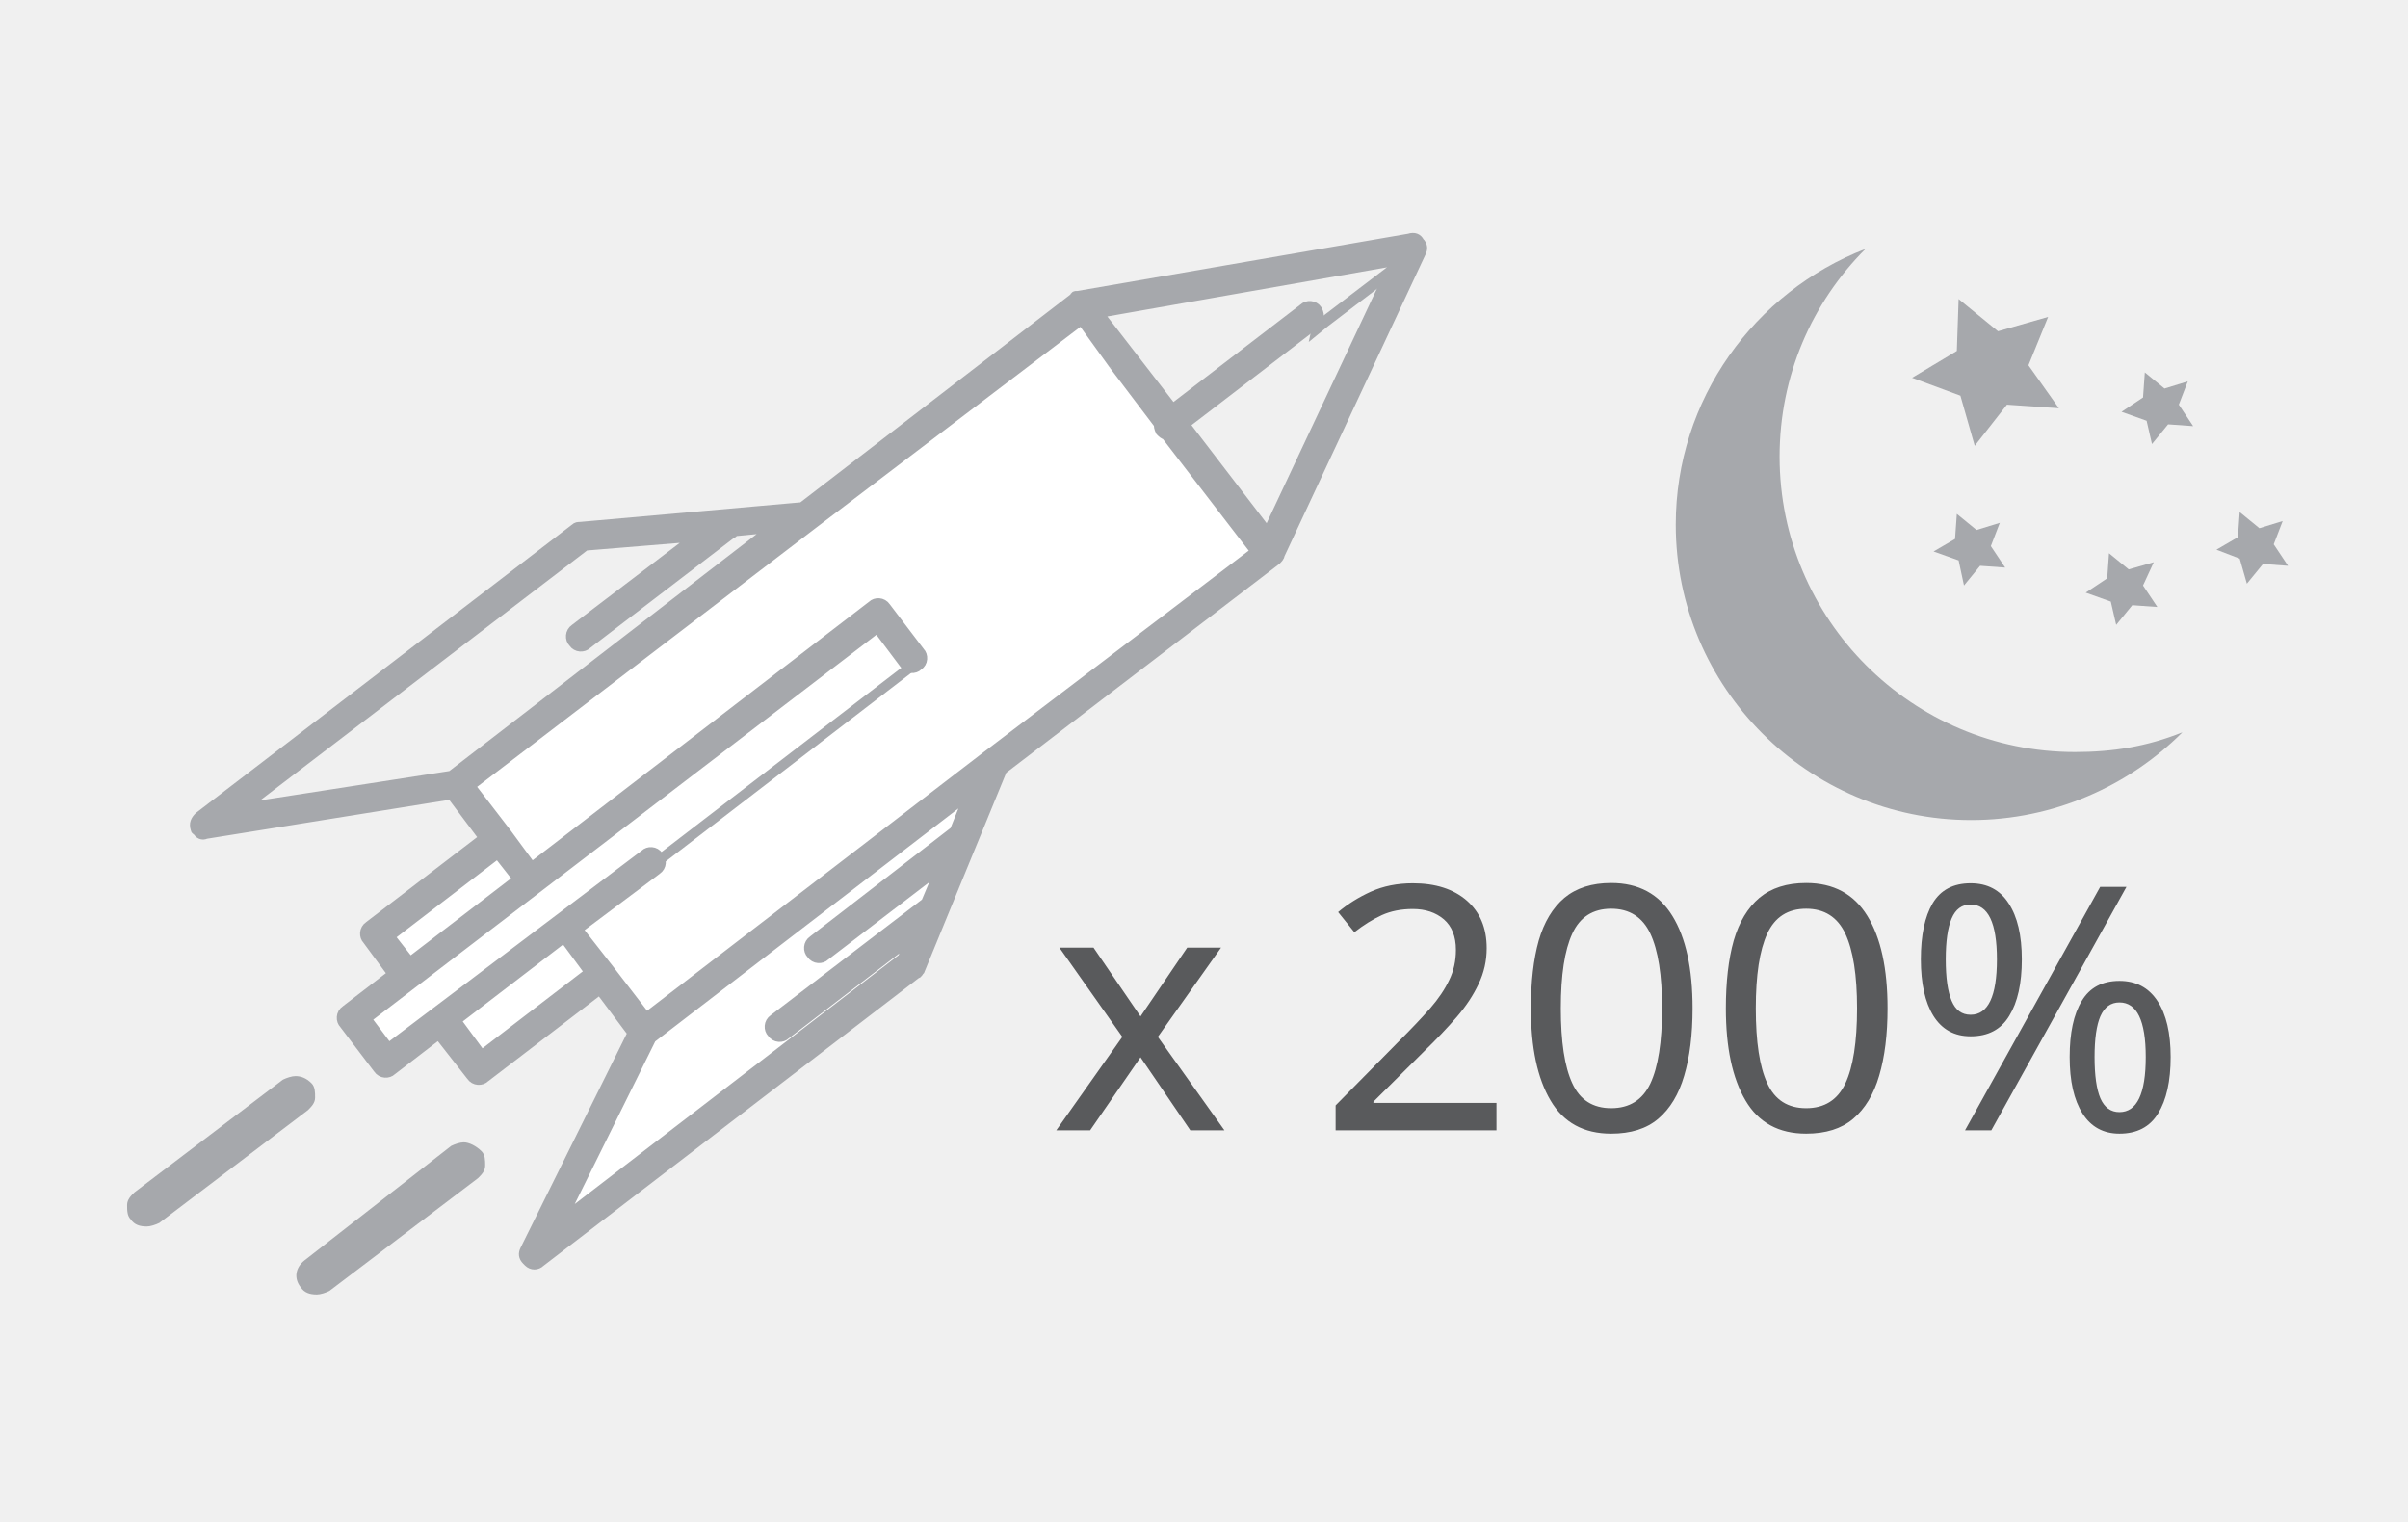
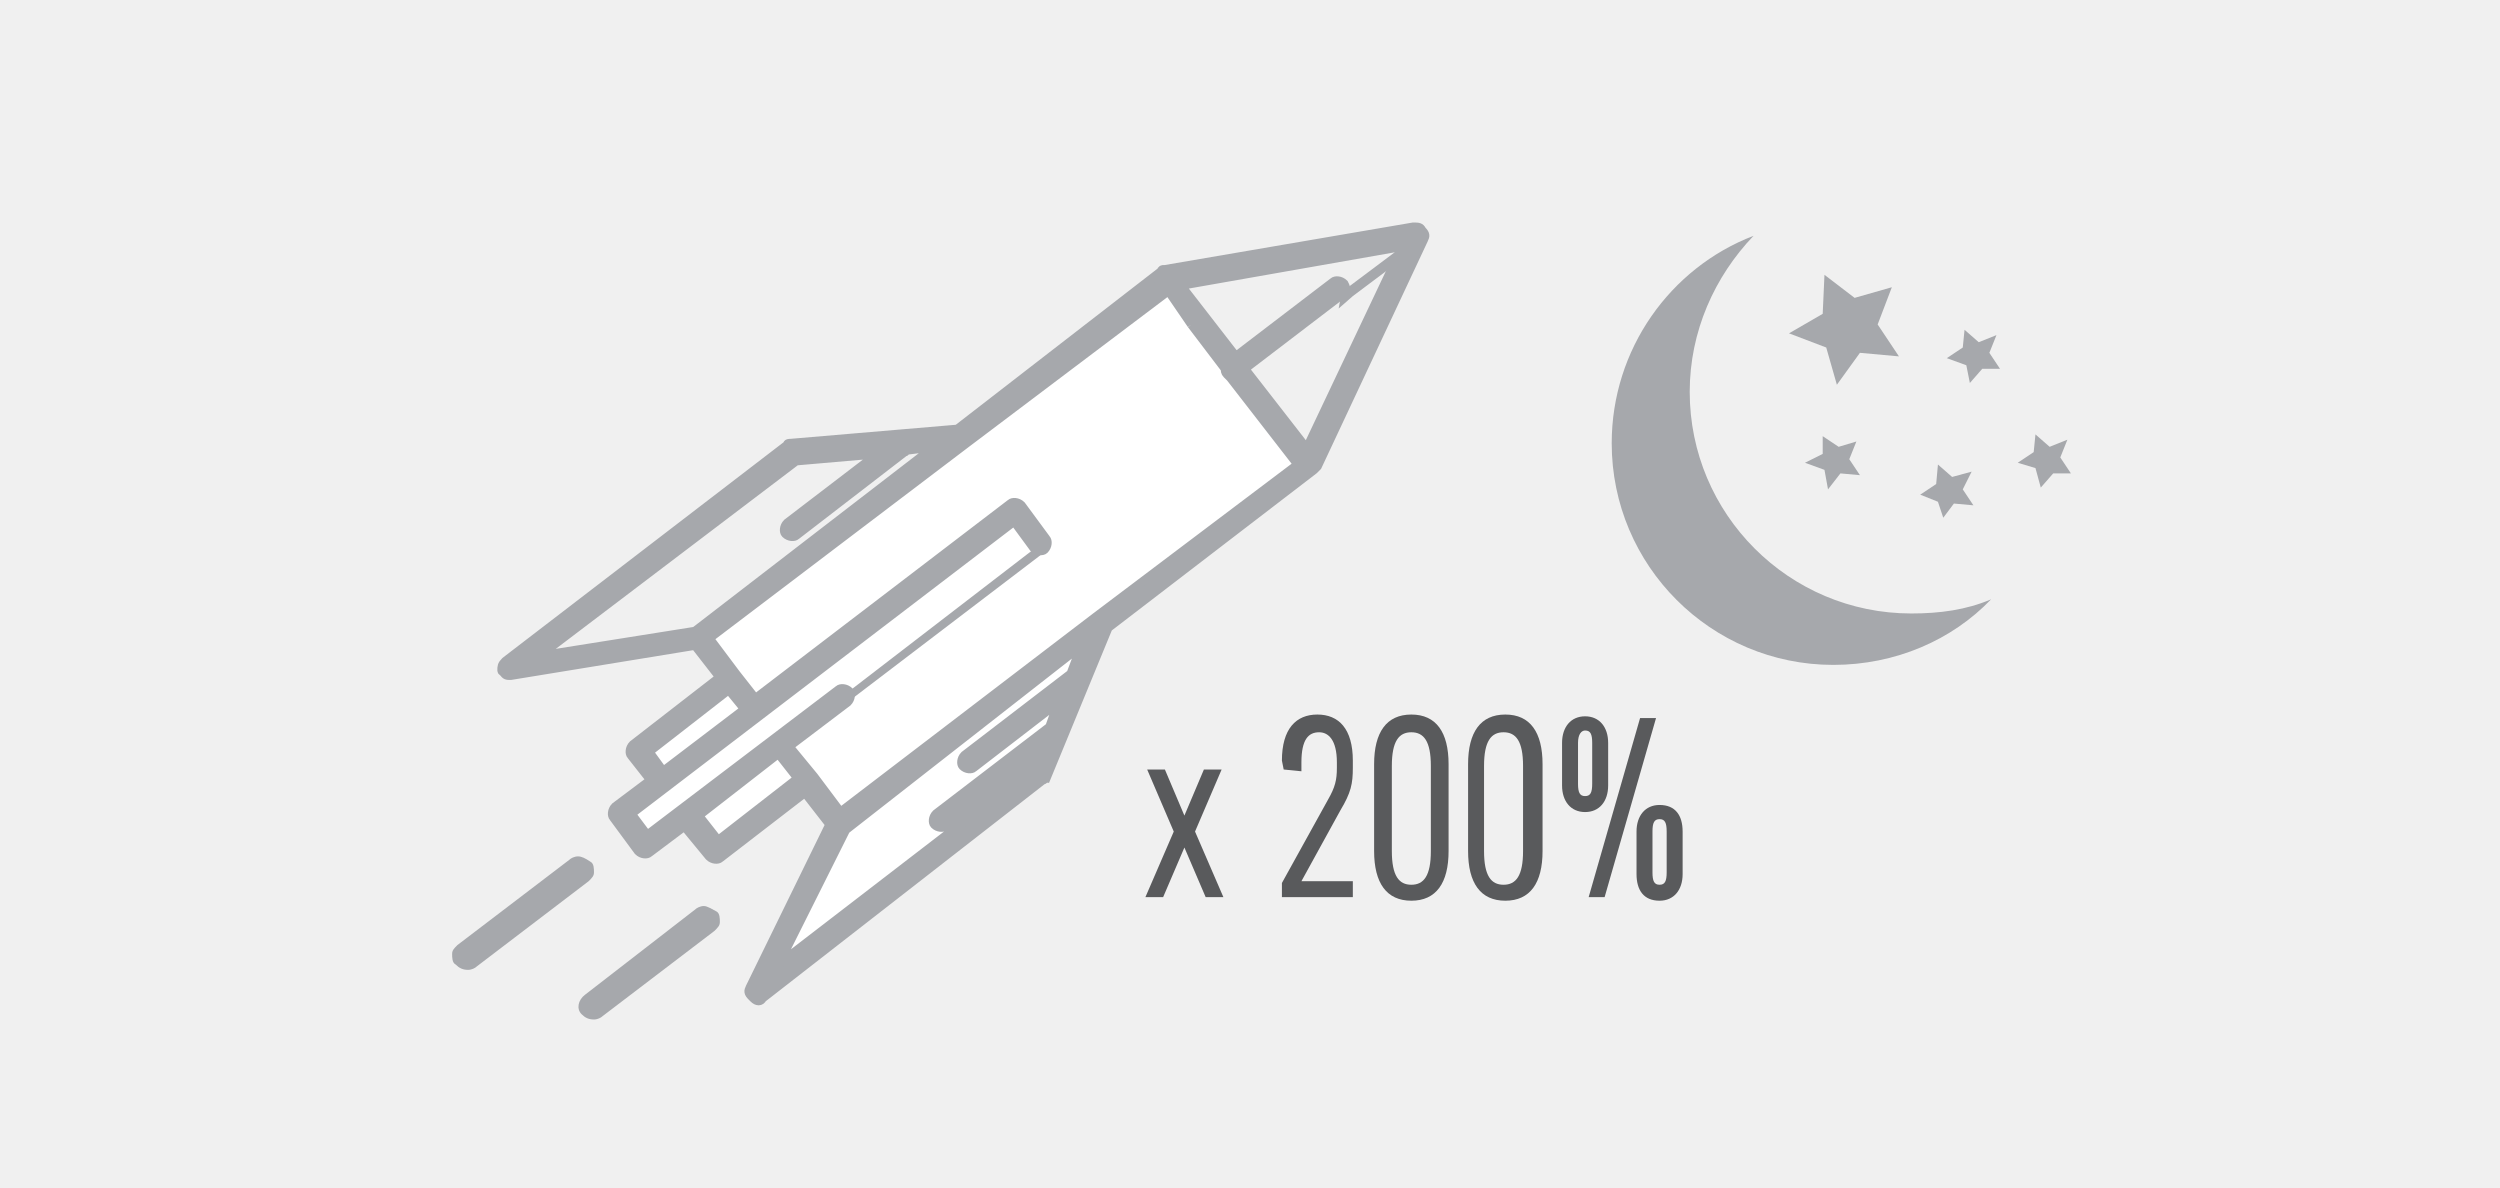
- <svg xmlns="http://www.w3.org/2000/svg" version="1.1" id="Layer_1" x="0px" y="0px" viewBox="0 0 134.5 85" enable-background="new 0 0 134.5 85" xml:space="preserve">
+ <svg xmlns="http://www.w3.org/2000/svg" version="1.1" id="Layer_1" x="0px" y="0px" viewBox="24 37 141 67" enable-background="new 24 37 141 67" xml:space="preserve">
  <g>
    <g>
      <g>
        <g>
          <g>
            <g>
-               <text transform="matrix(1 0 0 1 58.6567 63.1271)" fill="#595A5C" font-family="'CoreSansD37CnRegular'" font-size="19.04">x 200%</text>
+               <g enable-background="new    ">
+                 <path fill="#595A5C" d="M90.8,83l1.1-2.6h1l-1.5,3.5l1.6,3.7h-1l-1.2-2.8l-1.2,2.8h-1l1.6-3.7l-1.5-3.5h1L90.8,83z" />
+                 <path fill="#595A5C" d="M96.3,79.9c0-1.8,0.8-2.6,2-2.6s2,0.8,2,2.6v0.4c0,0.9-0.1,1.4-0.7,2.4l-2.2,4h2.9v0.9h-4v-0.8         l2.6-4.7c0.4-0.7,0.5-1.1,0.5-1.8V80c0-1.3-0.5-1.7-1-1.7c-0.6,0-1,0.4-1,1.7v0.5l-1-0.1L96.3,79.9L96.3,79.9z" />
+                 <path fill="#595A5C" d="M101.5,85v-4.9c0-1.8,0.7-2.8,2.1-2.8s2.1,1,2.1,2.8V85c0,1.8-0.7,2.8-2.1,2.8S101.5,86.8,101.5,85z          M104.7,85v-4.8c0-1.4-0.4-1.9-1.1-1.9s-1.1,0.5-1.1,1.9V85c0,1.4,0.4,1.9,1.1,1.9S104.7,86.4,104.7,85z" />
+                 <path fill="#595A5C" d="M106.8,85v-4.9c0-1.8,0.7-2.8,2.1-2.8s2.1,1,2.1,2.8V85c0,1.8-0.7,2.8-2.1,2.8S106.8,86.8,106.8,85z          M109.9,85v-4.8c0-1.4-0.4-1.9-1.1-1.9s-1.1,0.5-1.1,1.9V85c0,1.4,0.4,1.9,1.1,1.9S109.9,86.4,109.9,85z" />
+                 <path fill="#595A5C" d="M112.1,81.3v-2.4c0-0.9,0.5-1.5,1.3-1.5s1.3,0.6,1.3,1.5v2.4c0,0.9-0.5,1.5-1.3,1.5         S112.1,82.2,112.1,81.3z M113,78.9v2.3c0,0.5,0.1,0.7,0.4,0.7c0.3,0,0.4-0.2,0.4-0.7v-2.3c0-0.5-0.1-0.7-0.4-0.7         C113.2,78.2,113,78.4,113,78.9z M114.5,87.6h-0.9l2.9-10.1h0.9L114.5,87.6z M116.3,86.3v-2.4c0-0.9,0.5-1.5,1.3-1.5         c0.9,0,1.3,0.6,1.3,1.5v2.4c0,0.9-0.5,1.5-1.3,1.5C116.7,87.8,116.3,87.2,116.3,86.3z M117.2,83.9v2.3c0,0.5,0.1,0.7,0.4,0.7         c0.3,0,0.4-0.2,0.4-0.7v-2.3c0-0.5-0.1-0.7-0.4-0.7C117.3,83.2,117.2,83.4,117.2,83.9z" />
+               </g>
            </g>
          </g>
        </g>
      </g>
    </g>
    <g>
      <g>
        <g>
-           <path fill="#A6A8AC" d="M8.2,68.3c-0.3,0-0.5-0.1-0.7-0.3c-0.3-0.4-0.2-0.9,0.2-1.2l8.3-6.3c0.1-0.1,0.3-0.2,0.5-0.2      c0.3,0,0.5,0.1,0.7,0.3c0.3,0.4,0.2,0.9-0.2,1.2l-8.3,6.3C8.6,68.3,8.4,68.3,8.2,68.3z" />
-           <path fill="#A6A8AC" d="M16.5,60.6c0.2,0,0.3,0.1,0.5,0.2c0.2,0.3,0.1,0.6-0.1,0.8l-8.3,6.3c-0.1,0.1-0.2,0.1-0.4,0.1      c-0.2,0-0.3-0.1-0.5-0.2c-0.2-0.3-0.1-0.6,0.1-0.8l8.3-6.3C16.2,60.6,16.4,60.6,16.5,60.6 M16.5,60.1L16.5,60.1      c-0.2,0-0.5,0.1-0.7,0.2l-8.3,6.3c-0.2,0.2-0.4,0.4-0.4,0.7c0,0.3,0,0.6,0.2,0.8c0.2,0.3,0.5,0.4,0.9,0.4c0.2,0,0.5-0.1,0.7-0.2      l8.3-6.3c0.2-0.2,0.4-0.4,0.4-0.7c0-0.3,0-0.6-0.2-0.8C17.1,60.2,16.8,60.1,16.5,60.1L16.5,60.1z" />
+           <path fill="#A6A8AC" d="M50.3,91.5c-0.2,0-0.4-0.1-0.5-0.2c-0.2-0.3-0.2-0.7,0.2-0.9l6.3-4.8c0.1-0.1,0.2-0.2,0.4-0.2      c0.2,0,0.4,0.1,0.5,0.2c0.2,0.3,0.2,0.7-0.2,0.9l-6.3,4.8C50.6,91.5,50.5,91.5,50.3,91.5z" />
+           <path fill="#A6A8AC" d="M56.6,85.7c0.2,0,0.2,0.1,0.4,0.2c0.2,0.2,0.1,0.5-0.1,0.6l-6.3,4.8c-0.1,0.1-0.2,0.1-0.3,0.1      s-0.2-0.1-0.4-0.2c-0.2-0.2-0.1-0.5,0.1-0.6l6.3-4.8C56.4,85.7,56.5,85.7,56.6,85.7 M56.6,85.3L56.6,85.3      c-0.2,0-0.4,0.1-0.5,0.2l-6.3,4.8c-0.2,0.2-0.3,0.3-0.3,0.5s0,0.5,0.2,0.6c0.2,0.2,0.4,0.3,0.7,0.3c0.2,0,0.4-0.1,0.5-0.2      l6.3-4.8c0.2-0.2,0.3-0.3,0.3-0.5s0-0.5-0.2-0.6C57,85.4,56.8,85.3,56.6,85.3L56.6,85.3z" />
        </g>
      </g>
      <g>
        <g>
-           <path fill="#A6A8AC" d="M17.6,72c-0.3,0-0.5-0.1-0.7-0.3c-0.3-0.4-0.2-0.9,0.2-1.2l8.3-6.3c0.1-0.1,0.3-0.2,0.5-0.2      c0.3,0,0.5,0.1,0.7,0.3c0.3,0.4,0.2,0.9-0.2,1.2l-8.3,6.3C18,72,17.8,72,17.6,72z" />
-           <path fill="#A6A8AC" d="M25.9,64.3c0.2,0,0.3,0.1,0.5,0.2c0.2,0.3,0.1,0.6-0.1,0.8L18,71.7c-0.1,0.1-0.2,0.1-0.4,0.1      c-0.2,0-0.3-0.1-0.5-0.2C17,71.3,17,71,17.3,70.8l8.3-6.3C25.7,64.4,25.8,64.3,25.9,64.3 M25.9,63.8c-0.2,0-0.5,0.1-0.7,0.2      L17,70.4c-0.5,0.4-0.6,1-0.2,1.5c0.2,0.3,0.5,0.4,0.9,0.4c0.2,0,0.5-0.1,0.7-0.2l8.3-6.3c0.2-0.2,0.4-0.4,0.4-0.7      c0-0.3,0-0.6-0.2-0.8C26.6,64,26.2,63.8,25.9,63.8L25.9,63.8z" />
+           <path fill="#A6A8AC" d="M57.4,94.3c-0.2,0-0.4-0.1-0.5-0.2c-0.2-0.3-0.2-0.7,0.2-0.9l6.3-4.8c0.1-0.1,0.2-0.2,0.4-0.2      c0.2,0,0.4,0.1,0.5,0.2c0.2,0.3,0.2,0.7-0.2,0.9l-6.3,4.8C57.7,94.3,57.6,94.3,57.4,94.3z" />
+           <path fill="#A6A8AC" d="M63.7,88.5c0.2,0,0.2,0.1,0.4,0.2c0.2,0.2,0.1,0.5-0.1,0.6l-6.3,4.8c-0.1,0.1-0.2,0.1-0.3,0.1      S57.2,94.1,57,94c-0.1-0.2-0.1-0.5,0.2-0.6l6.3-4.8C63.5,88.6,63.6,88.5,63.7,88.5 M63.7,88.1c-0.2,0-0.4,0.1-0.5,0.2L57,93.1      c-0.4,0.3-0.5,0.8-0.2,1.1c0.2,0.2,0.4,0.3,0.7,0.3c0.2,0,0.4-0.1,0.5-0.2l6.3-4.8c0.2-0.2,0.3-0.3,0.3-0.5s0-0.5-0.2-0.6      C64.2,88.3,63.9,88.1,63.7,88.1L63.7,88.1z" />
        </g>
      </g>
      <g>
        <g>
-           <path fill="#A6A8AC" d="M77.9,14.6l-4.2,3.2c0-0.2,0-0.3-0.1-0.5c-0.1-0.1-0.3-0.2-0.5-0.2c-0.1,0-0.2,0-0.4,0.1l-7.3,5.6      l-4.1-5.3L77.9,14.6 M77.8,14.1L61.4,17l-0.8,0.1l0.5,0.7l4.1,5.3l0.3,0.4l0.4-0.3l7.3-5.6c0,0,0,0,0.1,0c0,0,0,0,0.1,0      c0,0,0,0,0,0.1l-0.3,1.4l1.1-0.9l4.2-3.2L77.8,14.1L77.8,14.1z" />
+           <path fill="#A6A8AC" d="M103.1,50.9l-3.2,2.4c0-0.2,0-0.2-0.1-0.4c-0.1-0.1-0.2-0.2-0.4-0.2c-0.1,0-0.2,0-0.3,0.1l-5.5,4.2      l-3.1-4L103.1,50.9 M103,50.5l-12.4,2.2L90,52.8l0.4,0.5l3.1,4l0.2,0.3l0.3-0.2l5.5-4.2c0,0,0,0,0.1,0c0,0,0,0,0.1,0      c0,0,0,0,0,0.1l-0.2,1.1l0.8-0.7l3.2-2.4L103,50.5L103,50.5z" />
        </g>
        <g>
-           <path fill="#FFFFFF" d="M32,51.8l4.6-3.5c0.1-0.1,0.1-0.1,0.1-0.2c0-0.1,0-0.2-0.1-0.2l-0.2-0.2l14.2-10.9l0.2,0.2      c0.1,0.1,0.2,0.1,0.3,0.1c0.1,0,0.1,0,0.2-0.1c0.1-0.1,0.2-0.3,0.1-0.5l-1.9-2.5C49.4,34,49.3,34,49.2,34C49.1,34,49,34,49,34      L29.7,48.8l-3.7-4.9l34.4-26.3l4.6,6.1l0,0.1c0,0.1,0,0.1,0.1,0.2c0.1,0.1,0.1,0.1,0.2,0.1l0.1,0l5.2,6.8L36.1,57.1L32,51.8z" />
-           <path fill="#A6A8AC" d="M60.3,17.9l4.4,5.8c0,0.1,0,0.2,0.1,0.4c0.1,0.1,0.2,0.2,0.3,0.2l5,6.5l-15,11.4L36.1,56.8l-2-2.6      l-1.8-2.3l4.4-3.3c0.3-0.2,0.3-0.6,0.1-0.8l13.8-10.6c0.1,0.1,0.3,0.2,0.5,0.2c0.1,0,0.2,0,0.4-0.1c0.3-0.2,0.3-0.6,0.1-0.8      l-1.9-2.5c-0.1-0.1-0.3-0.2-0.5-0.2c-0.1,0-0.2,0-0.4,0.1L29.7,48.4l-1.4-1.9l-2-2.6l19.1-14.6L60.3,17.9 M60.4,17.2L60,17.5      l-15,11.4L26,43.5l-0.4,0.3l0.3,0.4l2,2.6l1.4,1.9l0.3,0.4l0.4-0.3l19.1-14.6c0,0,0,0,0.1,0c0,0,0,0,0.1,0l1.9,2.5      c0,0,0,0.1,0,0.1c0,0,0,0-0.1,0c0,0,0,0-0.1,0l-0.3-0.4l-0.4,0.3L36.5,47.3l-0.4,0.3l0.3,0.4c0,0,0,0.1,0,0.1L32,51.4l-0.4,0.3      l0.3,0.4l1.8,2.3l2,2.6l0.3,0.4l0.4-0.3l19.1-14.6l15-11.4l0.4-0.3l-0.3-0.4l-5-6.5l-0.1-0.1l-0.2,0l0-0.2l-0.2-0.2l-4.4-5.8      L60.4,17.2L60.4,17.2z" />
+           <path fill="#FFFFFF" d="M68.3,79l3.5-2.7c0.1-0.1,0.1-0.1,0.1-0.2c0-0.1,0-0.2-0.1-0.2l-0.2-0.2l10.7-8.2l0.2,0.2      c0.1,0.1,0.2,0.1,0.2,0.1c0.1,0,0.1,0,0.2-0.1c0.1-0.1,0.2-0.2,0.1-0.4l-1.4-1.9c-0.1,0-0.2,0-0.2,0s-0.2,0-0.2,0L66.6,76.8      l-2.8-3.7l26-19.9l3.5,4.6v0.1c0,0.1,0,0.1,0.1,0.2c0.1,0.1,0.1,0.1,0.2,0.1h0.1l3.9,5.1L71.4,83L68.3,79z" />
+           <path fill="#A6A8AC" d="M89.7,53.4l3.3,4.4c0,0.1,0,0.2,0.1,0.3c0.1,0.1,0.2,0.2,0.2,0.2l3.8,4.9l-11.4,8.6l-14.4,11l-1.5-2      l-1.4-1.7l3.3-2.5c0.2-0.2,0.2-0.5,0.1-0.6l10.5-8c0.1,0.1,0.2,0.2,0.4,0.2c0.1,0,0.2,0,0.3-0.1c0.2-0.2,0.2-0.5,0.1-0.6      l-1.4-1.9c-0.1-0.1-0.2-0.2-0.4-0.2c-0.1,0-0.2,0-0.3,0.1l-14.5,11l-1.1-1.4l-1.5-2l14.5-11L89.7,53.4 M89.8,52.9l-0.3,0.2      l-11.4,8.6l-14.4,11L63.5,73l0.2,0.3l1.5,2l1.1,1.4l0.2,0.3l0.3-0.2l14.5-11c0,0,0,0,0.1,0c0,0,0,0,0.1,0l1.4,1.9v0.1      c0,0,0,0-0.1,0c0,0,0,0-0.1,0l-0.2-0.3l-0.3,0.2l-10.5,8l-0.3,0.2l0.2,0.3v0.1l-3.3,2.5L68,79l0.2,0.3l1.4,1.7l1.5,2l0.2,0.3      l0.3-0.2l14.5-11l11.4-8.6l0.3-0.2l-0.2-0.3l-3.8-4.9l-0.1-0.1h-0.1v-0.2l-0.2-0.2L90,53.1L89.8,52.9L89.8,52.9z" />
        </g>
        <g>
-           <rect x="25.1" y="54.3" transform="matrix(-0.7944 0.6074 -0.6074 -0.7944 86.1338 82.3096)" fill="#FFFFFF" width="8" height="2.8" />
-           <path fill="#A6A8AC" d="M31.4,52.5l1.4,1.9l-6,4.6l-1.4-1.9L31.4,52.5 M31.5,51.8l-0.4,0.3l-6,4.6L24.7,57l0.3,0.4l1.4,1.9      l0.3,0.4l0.4-0.3l6-4.6l0.4-0.3l-0.3-0.4l-1.4-1.9L31.5,51.8L31.5,51.8z" />
+           <rect x="63.2" y="81" transform="matrix(-0.7944 0.6074 -0.6074 -0.7944 168.5745 106.9626)" fill="#FFFFFF" width="6.1" height="2.1" />
+           <path fill="#A6A8AC" d="M67.9,79.6l1.1,1.4l-4.5,3.5l-1.1-1.4L67.9,79.6 M67.9,79l-0.3,0.2l-4.5,3.5L62.8,83l0.2,0.3l1.1,1.4      l0.2,0.3l0.3-0.2l4.5-3.5l0.3-0.2l-0.2-0.3l-1.1-1.4L67.9,79L67.9,79z" />
        </g>
        <g>
-           <rect x="21.3" y="49.6" transform="matrix(-0.7944 0.6073 -0.6073 -0.7944 76.1884 75.6291)" fill="#FFFFFF" width="8" height="2.3" />
-           <path fill="#A6A8AC" d="M27.7,47.7l1.1,1.4l-6,4.6l-1.1-1.4L27.7,47.7 M27.8,47l-0.4,0.3l-6,4.6l-0.4,0.3l0.3,0.4l1.1,1.4      l0.3,0.4l0.4-0.3l6-4.6l0.4-0.3l-0.3-0.4l-1.1-1.4L27.8,47L27.8,47z" />
+           <rect x="60.2" y="77.3" transform="matrix(-0.7944 0.6073 -0.6073 -0.7944 160.9308 101.9313)" fill="#FFFFFF" width="6.1" height="1.7" />
+           <path fill="#A6A8AC" d="M65.1,75.9l0.8,1.1l-4.5,3.5l-0.8-1.1L65.1,75.9 M65.1,75.4l-0.3,0.2l-4.5,3.5L60,79.3l0.2,0.3l0.8,1.1      l0.2,0.3l0.3-0.2l4.5-3.5l0.3-0.2l-0.2-0.3l-0.8-1.1L65.1,75.4L65.1,75.4z" />
        </g>
        <g>
-           <path fill="#FFFFFF" d="M31.2,67.9l5-10.2l18.5-14.2l-1.2,2.9l-8,6.1c-0.1,0.1-0.1,0.1-0.1,0.2c0,0.1,0,0.2,0.1,0.2      c0.1,0.1,0.2,0.1,0.3,0.1c0.1,0,0.1,0,0.2-0.1l7.1-5.4l-1.2,2.8l-8.6,6.6c-0.1,0.1-0.1,0.1-0.1,0.2c0,0.1,0,0.2,0.1,0.2      c0.1,0.1,0.2,0.1,0.3,0.1c0.1,0,0.1,0,0.2-0.1l7.7-5.9l-0.8,2l-19,14.5L31.2,67.9z" />
-           <path fill="#A6A8AC" d="M54.2,44.4l-0.8,2l-7.9,6.1c-0.3,0.2-0.3,0.6-0.1,0.8c0.1,0.1,0.3,0.2,0.5,0.2c0.1,0,0.2,0,0.4-0.1      l6.4-4.9l-0.8,1.9l-8.5,6.5c-0.3,0.2-0.3,0.6-0.1,0.8c0.1,0.1,0.3,0.2,0.5,0.2c0.1,0,0.2,0,0.4-0.1l6.9-5.3l-0.4,1L31.4,68.1      l5-10.1L54.2,44.4 M55.4,42.9L53.9,44L36.2,57.6l-0.1,0.1L36,57.7l-5,10.1l0.8,0.6L50.7,54l0.1-0.1l0.1-0.1l0.4-1L52,51      l-1.5,1.1l-6.9,5.3c0,0,0,0-0.1,0c0,0,0,0-0.1,0c0,0,0-0.1,0-0.1l8.5-6.5l0.1-0.1l0.1-0.1l0.8-1.9l0.7-1.7l-1.5,1.1L45.8,53      c0,0,0,0-0.1,0c0,0,0,0-0.1,0c0,0,0-0.1,0-0.1l7.9-6.1l0.1-0.1l0.1-0.1l0.8-2L55.4,42.9L55.4,42.9z" />
+           <path fill="#FFFFFF" d="M67.7,91.2l3.8-7.7l14-10.7L84.6,75l-6.1,4.6c-0.1,0.1-0.1,0.1-0.1,0.2c0,0.1,0,0.2,0.1,0.2      c0.1,0.1,0.2,0.1,0.2,0.1s0.1,0,0.2-0.1l5.4-4.1l-0.9,2.1l-6.5,5c-0.1,0.1-0.1,0.1-0.1,0.2c0,0.1,0,0.2,0.1,0.2      c0.1,0.1,0.2,0.1,0.2,0.1s0.1,0,0.2-0.1l5.8-4.5l-0.6,1.5l-14.4,11L67.7,91.2L67.7,91.2z" />
+           <path fill="#A6A8AC" d="M85.1,73.4L84.5,75l-6,4.6c-0.2,0.2-0.2,0.5-0.1,0.6c0.1,0.1,0.2,0.2,0.4,0.2c0.1,0,0.2,0,0.3-0.1      l4.8-3.7L83.4,78L77,82.9c-0.2,0.2-0.2,0.5-0.1,0.6c0.1,0.1,0.2,0.2,0.4,0.2c0.1,0,0.2,0,0.3-0.1l5.2-4l-0.3,0.8l-14.6,11      l3.8-7.6L85.1,73.4 M86,72.3l-1.1,0.8L71.5,83.4l-0.1,0.1h-0.1l-3.8,7.6l0.6,0.5l14.3-10.9l0.1-0.1l0.1-0.1l0.3-0.8l0.5-1.4      l-1.1,0.8l-5.2,4c0,0,0,0-0.1,0c0,0,0,0-0.1,0v-0.1l6.4-4.9l0.1-0.1l0.1-0.1l0.6-1.4l0.5-1.3l-1.1,0.8L78.8,80c0,0,0,0-0.1,0      c0,0,0,0-0.1,0v-0.1l6-4.6l0.1-0.1l0.1-0.1l0.6-1.5L86,72.3L86,72.3z" />
        </g>
        <g>
-           <path fill="#FFFFFF" d="M20.2,56.9l28.9-22.1l1.8,2.4L36.7,48l-0.2-0.2c-0.1-0.1-0.2-0.1-0.3-0.1c-0.1,0-0.1,0-0.2,0.1      L21.7,58.8L20.2,56.9z" />
-           <path fill="#A6A8AC" d="M49.1,35.1l1.5,2L36.8,47.7c-0.1-0.1-0.3-0.2-0.5-0.2c-0.1,0-0.2,0-0.4,0.1L21.7,58.5l-1.2-1.6      L49.1,35.1 M49.2,34.4l-0.4,0.3L20.2,56.5l-0.4,0.3l0.3,0.4l1.2,1.6l0.3,0.4l0.4-0.3L36.3,48c0,0,0,0,0.1,0c0,0,0,0,0.1,0      l0.3,0.4l0.4-0.3l13.8-10.6l0.4-0.3L51,36.8l-1.5-2L49.2,34.4L49.2,34.4z" />
+           <path fill="#FFFFFF" d="M59.4,82.9l21.9-16.7l1.4,1.8l-10.7,8.2L71.7,76c-0.1-0.1-0.2-0.1-0.2-0.1c-0.1,0-0.1,0-0.2,0.1      l-10.8,8.3L59.4,82.9z" />
+           <path fill="#A6A8AC" d="M81.3,66.4l1.1,1.5l-10.4,8c-0.1-0.1-0.2-0.2-0.4-0.2c-0.1,0-0.2,0-0.3,0.1l-10.8,8.3l-0.9-1.2      L81.3,66.4 M81.3,65.9L81,66.1L59.4,82.6l-0.3,0.2l0.2,0.3l0.9,1.2l0.2,0.3l0.3-0.2l10.8-8.2c0,0,0,0,0.1,0c0,0,0,0,0.1,0      l0.2,0.3l0.3-0.2l10.5-8L83,68l-0.3-0.3l-1.1-1.5L81.3,65.9L81.3,65.9z" />
        </g>
        <g>
-           <path fill="#A6A8AC" stroke="#A6A8AC" stroke-width="0.5" d="M51.4,54.2L56,43l15.3-11.7c0,0,0,0,0,0c0.1-0.1,0.2-0.2,0.2-0.3      l7.9-16.9c0.1-0.2,0.1-0.4-0.1-0.6c-0.1-0.2-0.3-0.3-0.6-0.2l-18.5,3.2c0,0,0,0,0,0c0,0-0.1,0-0.1,0c0,0,0,0,0,0      c0,0-0.1,0-0.1,0.1c0,0,0,0,0,0L44.8,28.3l-12.4,1.1c-0.1,0-0.2,0-0.3,0.1l-21,16.1c-0.2,0.2-0.3,0.4-0.2,0.7c0,0,0,0.1,0.1,0.1      c0.1,0.2,0.3,0.3,0.5,0.2l13.7-2.2l1.8,2.4l-6.4,4.9c-0.3,0.2-0.3,0.6-0.1,0.8l1.4,1.9l-2.6,2c-0.3,0.2-0.3,0.6-0.1,0.8l1.9,2.5      c0.2,0.3,0.6,0.3,0.8,0.1l2.6-2l1.8,2.3c0.2,0.3,0.6,0.3,0.8,0.1l6.4-4.9l1.8,2.4l-6,12.1c-0.1,0.2-0.1,0.4,0.1,0.6      c0,0,0.1,0.1,0.1,0.1c0.2,0.2,0.5,0.2,0.7,0l21-16.1C51.3,54.4,51.3,54.3,51.4,54.2z M25.2,43.3l-11.6,1.8l19.1-14.6l6.1-0.5      l-6.7,5.1c-0.3,0.2-0.3,0.6-0.1,0.8c0.2,0.3,0.6,0.3,0.8,0.1l8.1-6.2c0,0,0.1,0,0.1-0.1l2.1-0.2L25.2,43.3z M77.9,14.6      l-7.1,15.1l-4.6-6l7.3-5.6c0.1-0.1,0.2-0.2,0.2-0.3c0-0.2,0-0.3-0.1-0.5c-0.2-0.3-0.6-0.3-0.8-0.1l-7.3,5.6l-4.1-5.3L77.9,14.6z       M22.9,53.7l-1.1-1.4l6-4.6l1.1,1.4L22.9,53.7z M26.9,58.9l-1.4-1.9l6-4.6l1.4,1.9L26.9,58.9z M62.2,20.4l2.5,3.3      c0,0.1,0,0.2,0.1,0.4c0.1,0.1,0.2,0.2,0.3,0.2l5,6.5l-15,11.4L36.1,56.8l-2-2.6l-1.8-2.3l4.4-3.3c0.3-0.2,0.3-0.6,0.1-0.8l0,0      c-0.2-0.3-0.6-0.3-0.8-0.1L21.7,58.5l-1.2-1.6l28.5-21.8l1.5,2l0,0c0.2,0.3,0.6,0.3,0.8,0.1c0.3-0.2,0.3-0.6,0.1-0.8l-1.9-2.5      c-0.2-0.3-0.6-0.3-0.8-0.1L29.7,48.4l-1.4-1.9l-2-2.6l19.1-14.6l15-11.4L62.2,20.4 M31.4,68.1l5-10.1l17.7-13.6l-0.8,2l-7.9,6.1      c-0.3,0.2-0.3,0.6-0.1,0.8c0.2,0.3,0.6,0.3,0.8,0.1l6.4-4.9l-0.8,1.9l-8.5,6.5c-0.3,0.2-0.3,0.6-0.1,0.8      c0.2,0.3,0.6,0.3,0.8,0.1l6.9-5.3l-0.4,1L31.4,68.1z" />
+           <path fill="#A6A8AC" stroke="#A6A8AC" stroke-width="0.5" d="M83,80.9l3.5-8.5l11.6-8.9l0,0c0.1-0.1,0.2-0.2,0.2-0.2l6-12.8      c0.1-0.2,0.1-0.3-0.1-0.5c-0.1-0.2-0.2-0.2-0.5-0.2l-14,2.4l0,0h-0.1l0,0c0,0-0.1,0-0.1,0.1l0,0L78,61.2l-9.4,0.8      c-0.1,0-0.2,0-0.2,0.1L52.5,74.3c-0.2,0.2-0.2,0.3-0.2,0.5c0,0,0,0.1,0.1,0.1c0.1,0.2,0.2,0.2,0.4,0.2l10.4-1.7l1.4,1.8L59.7,79      c-0.2,0.2-0.2,0.5-0.1,0.6l1.1,1.4l-2,1.5c-0.2,0.2-0.2,0.5-0.1,0.6l1.4,1.9c0.2,0.2,0.5,0.2,0.6,0.1l2-1.5l1.4,1.7      c0.2,0.2,0.5,0.2,0.6,0.1l4.8-3.7l1.4,1.8l-4.5,9.2c-0.1,0.2-0.1,0.3,0.1,0.5l0.1,0.1c0.2,0.2,0.4,0.2,0.5,0L82.8,81      C82.9,81,82.9,80.9,83,80.9z M63.2,72.6L54.4,74l14.5-11l4.6-0.4l-5.1,3.9c-0.2,0.2-0.2,0.5-0.1,0.6c0.2,0.2,0.5,0.2,0.6,0.1      l6.1-4.7c0,0,0.1,0,0.1-0.1l1.6-0.2L63.2,72.6z M103.1,50.9l-5.4,11.4l-3.5-4.5l5.5-4.2c0.1-0.1,0.2-0.2,0.2-0.2      c0-0.2,0-0.2-0.1-0.4c-0.2-0.2-0.5-0.2-0.6-0.1l-5.5,4.2l-3.1-4L103.1,50.9z M61.4,80.5l-0.8-1.1l4.5-3.5L66,77L61.4,80.5z       M64.5,84.4L63.4,83l4.5-3.5l1.1,1.4L64.5,84.4z M91.2,55.3l1.9,2.5c0,0.1,0,0.2,0.1,0.3c0.1,0.1,0.2,0.2,0.2,0.2l3.8,4.9      l-11.4,8.6l-14.4,11l-1.5-2l-1.4-1.7l3.3-2.5c0.2-0.2,0.2-0.5,0.1-0.6l0,0c-0.2-0.2-0.5-0.2-0.6-0.1l-10.8,8.2l-0.9-1.2      l21.6-16.5l1.1,1.5l0,0c0.2,0.2,0.5,0.2,0.6,0.1c0.2-0.2,0.2-0.5,0.1-0.6l-1.4-1.9c-0.2-0.2-0.5-0.2-0.6-0.1l-14.4,11L65.5,75      l-1.5-2l14.5-11l11.4-8.6L91.2,55.3 M67.9,91.4l3.8-7.6L85,73.4L84.4,75l-6,4.6c-0.2,0.2-0.2,0.5-0.1,0.6      c0.2,0.2,0.5,0.2,0.6,0.1l4.8-3.7L83.2,78l-6.4,4.9c-0.2,0.2-0.2,0.5-0.1,0.6c0.2,0.2,0.5,0.2,0.6,0.1l5.2-4l-0.3,0.8L67.9,91.4      z" />
        </g>
      </g>
    </g>
    <g>
-       <path fill="#A6A8AC" d="M115.9,42c-9.1,0-16.5-7.4-16.5-16.5c0-4.5,1.8-8.6,4.8-11.6c-6.2,2.4-10.6,8.4-10.6,15.4    c0,9.1,7.4,16.5,16.5,16.5c4.6,0,8.8-1.9,11.8-4.9C119.9,41.7,118,42,115.9,42z" />
-       <polygon fill="#A6A8AC" points="115,22.8 112.1,22.6 110.3,24.9 109.5,22.1 106.8,21.1 109.3,19.6 109.4,16.7 111.6,18.5     114.4,17.7 113.3,20.4   " />
-       <polygon fill="#A6A8AC" points="112,31.7 110.6,31.6 109.7,32.7 109.4,31.3 108,30.8 109.2,30.1 109.3,28.7 110.4,29.6     111.7,29.2 111.2,30.5   " />
-       <polygon fill="#A6A8AC" points="122.5,23.8 121.1,23.7 120.2,24.8 119.9,23.5 118.5,23 119.7,22.2 119.8,20.8 120.9,21.7     122.2,21.3 121.7,22.6   " />
-       <polygon fill="#A6A8AC" points="120.5,33.9 119.1,33.8 118.2,34.9 117.9,33.6 116.5,33.1 117.7,32.3 117.8,30.9 118.9,31.8     120.3,31.4 119.7,32.7   " />
-       <polygon fill="#A6A8AC" points="127.8,31.6 126.4,31.5 125.5,32.6 125.1,31.2 123.8,30.7 125,30 125.1,28.6 126.2,29.5     127.5,29.1 127,30.4   " />
+       <path fill="#A6A8AC" d="M131.8,71.6c-6.9,0-12.5-5.6-12.5-12.5c0-3.4,1.4-6.5,3.6-8.8c-4.7,1.8-8,6.4-8,11.7    c0,6.9,5.6,12.5,12.5,12.5c3.5,0,6.7-1.4,8.9-3.7C134.9,71.4,133.4,71.6,131.8,71.6z" />
+       <polygon fill="#A6A8AC" points="131.1,57.1 128.9,56.9 127.6,58.7 127,56.6 124.9,55.8 126.8,54.7 126.9,52.5 128.6,53.8     130.7,53.2 129.9,55.3   " />
+       <polygon fill="#A6A8AC" points="128.9,63.8 127.8,63.7 127.1,64.6 126.9,63.5 125.8,63.1 126.8,62.6 126.8,61.6 127.7,62.2     128.7,61.9 128.3,62.9   " />
+       <polygon fill="#A6A8AC" points="136.8,57.8 135.8,57.8 135.1,58.6 134.9,57.6 133.8,57.2 134.7,56.6 134.8,55.6 135.6,56.3     136.6,55.9 136.2,56.9   " />
+       <polygon fill="#A6A8AC" points="135.3,65.5 134.2,65.4 133.6,66.2 133.3,65.3 132.3,64.9 133.2,64.3 133.3,63.2 134.1,63.9     135.2,63.6 134.7,64.6   " />
+       <polygon fill="#A6A8AC" points="140.8,63.7 139.8,63.7 139.1,64.5 138.8,63.4 137.8,63.1 138.7,62.5 138.8,61.5 139.6,62.2     140.6,61.8 140.2,62.8   " />
    </g>
  </g>
</svg>
